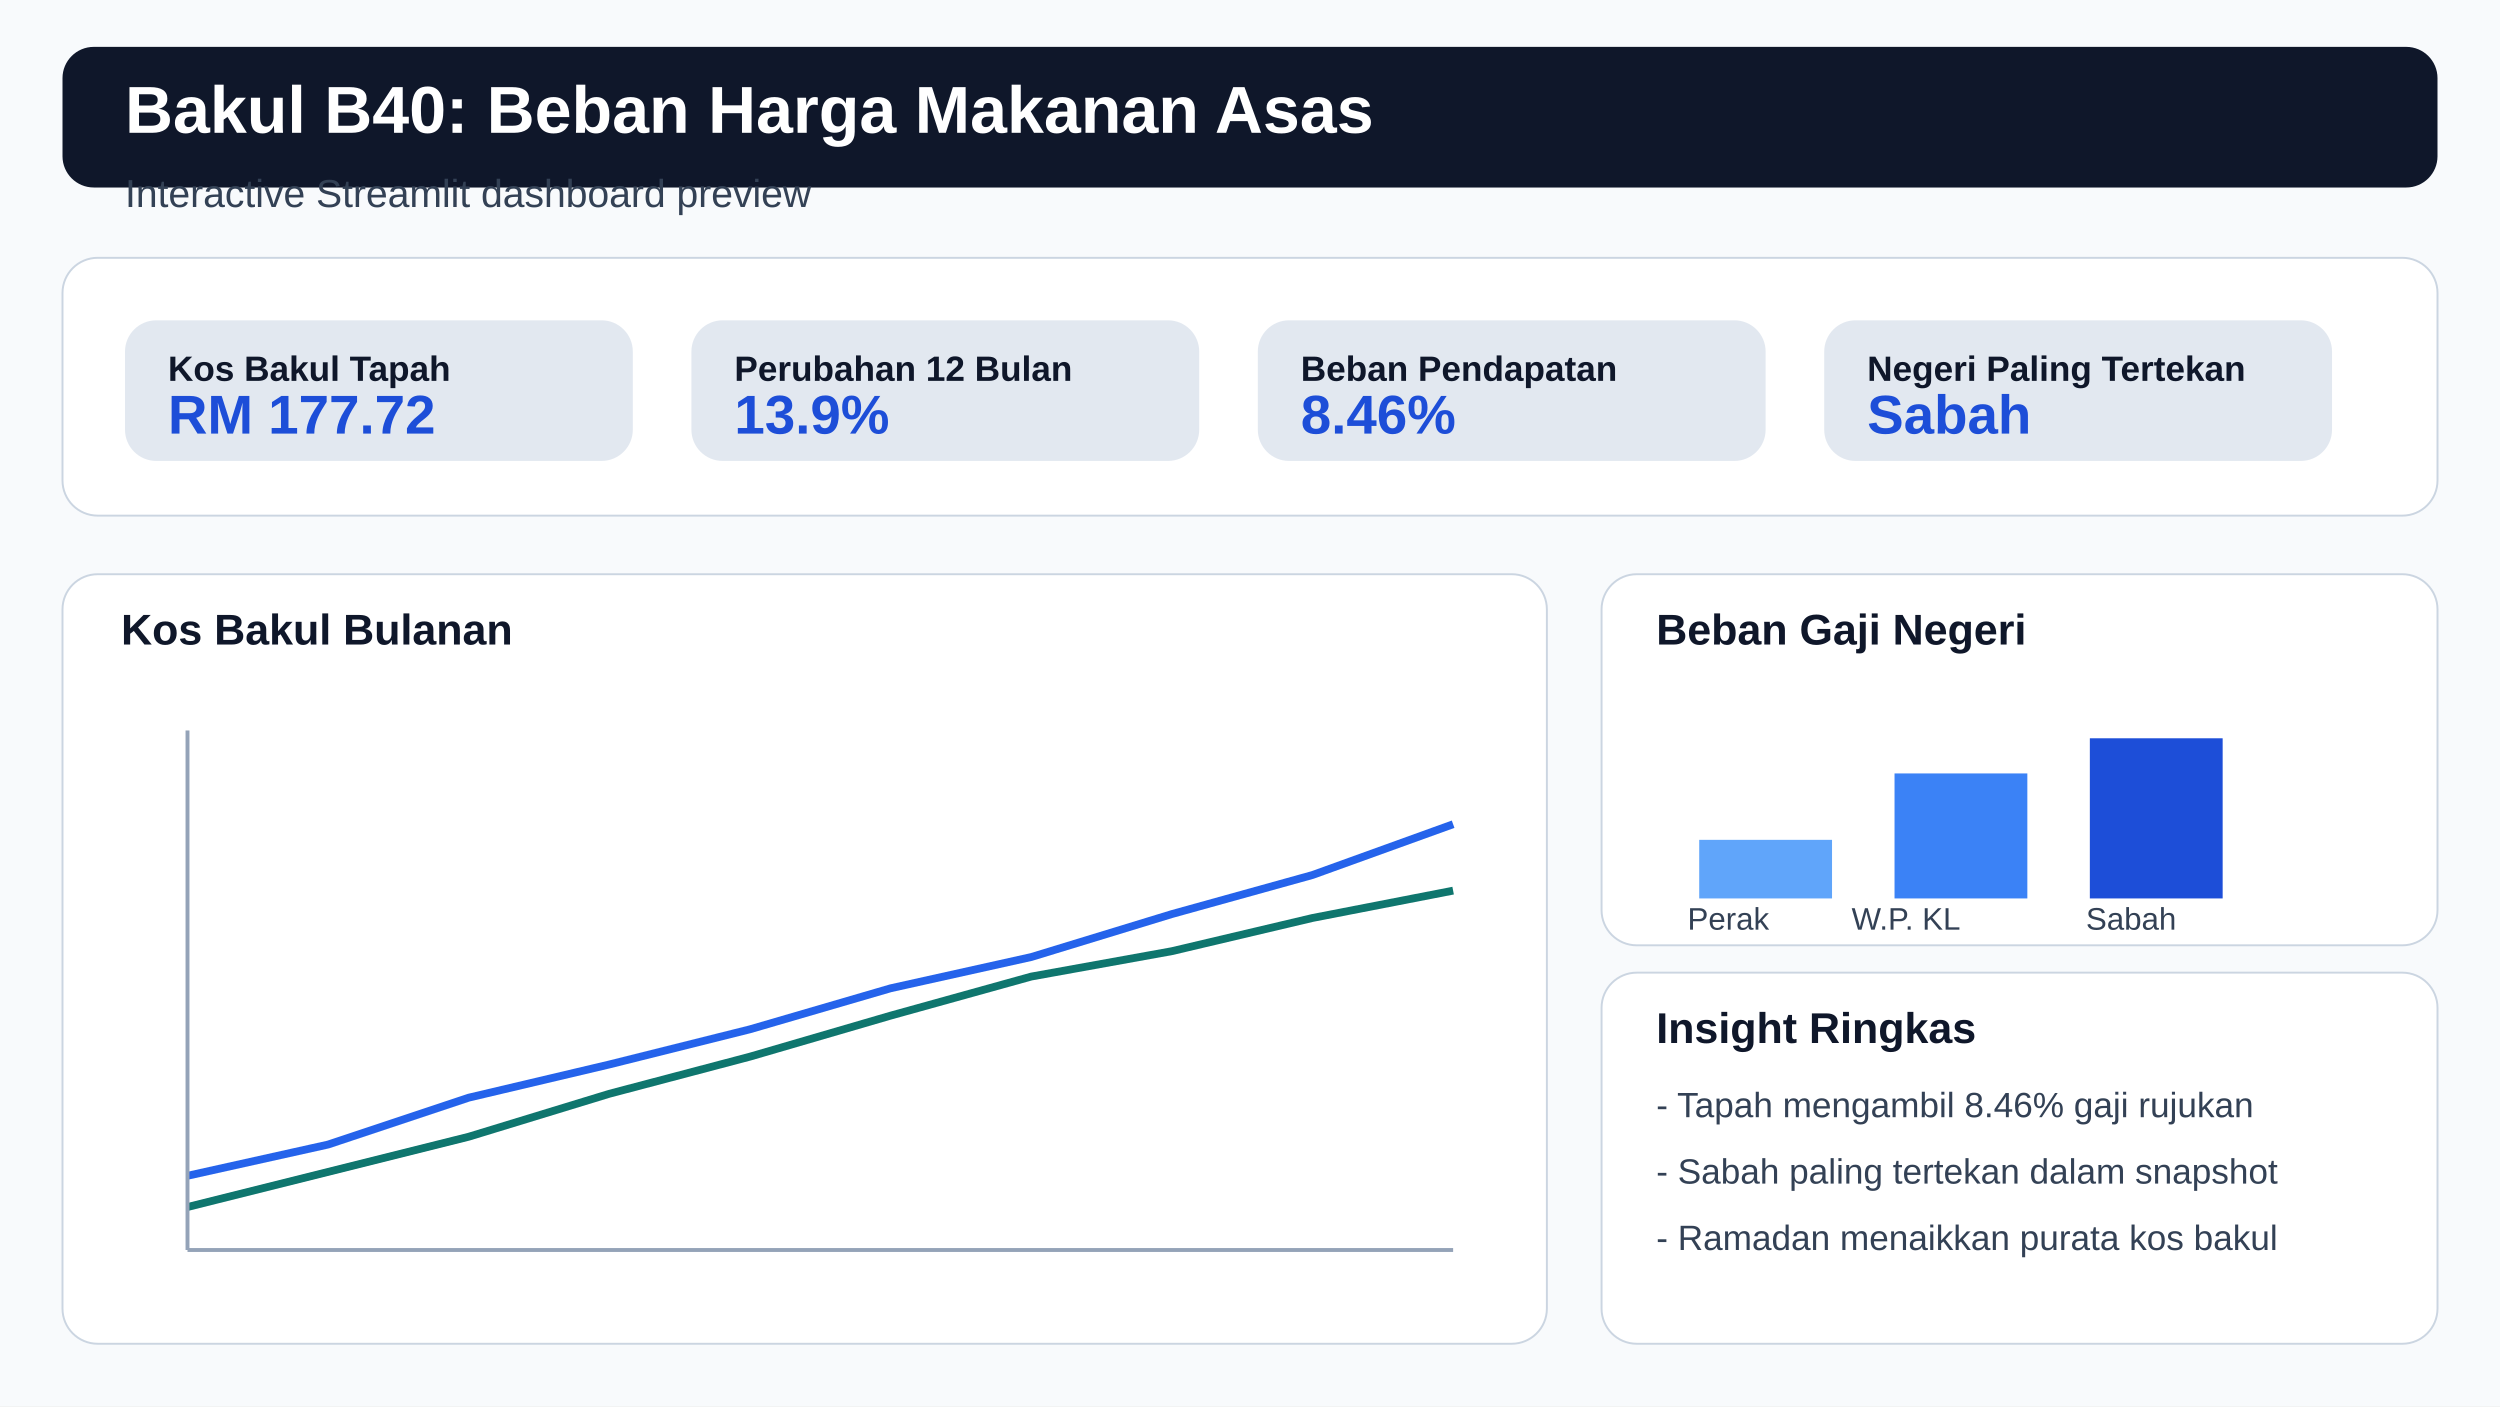
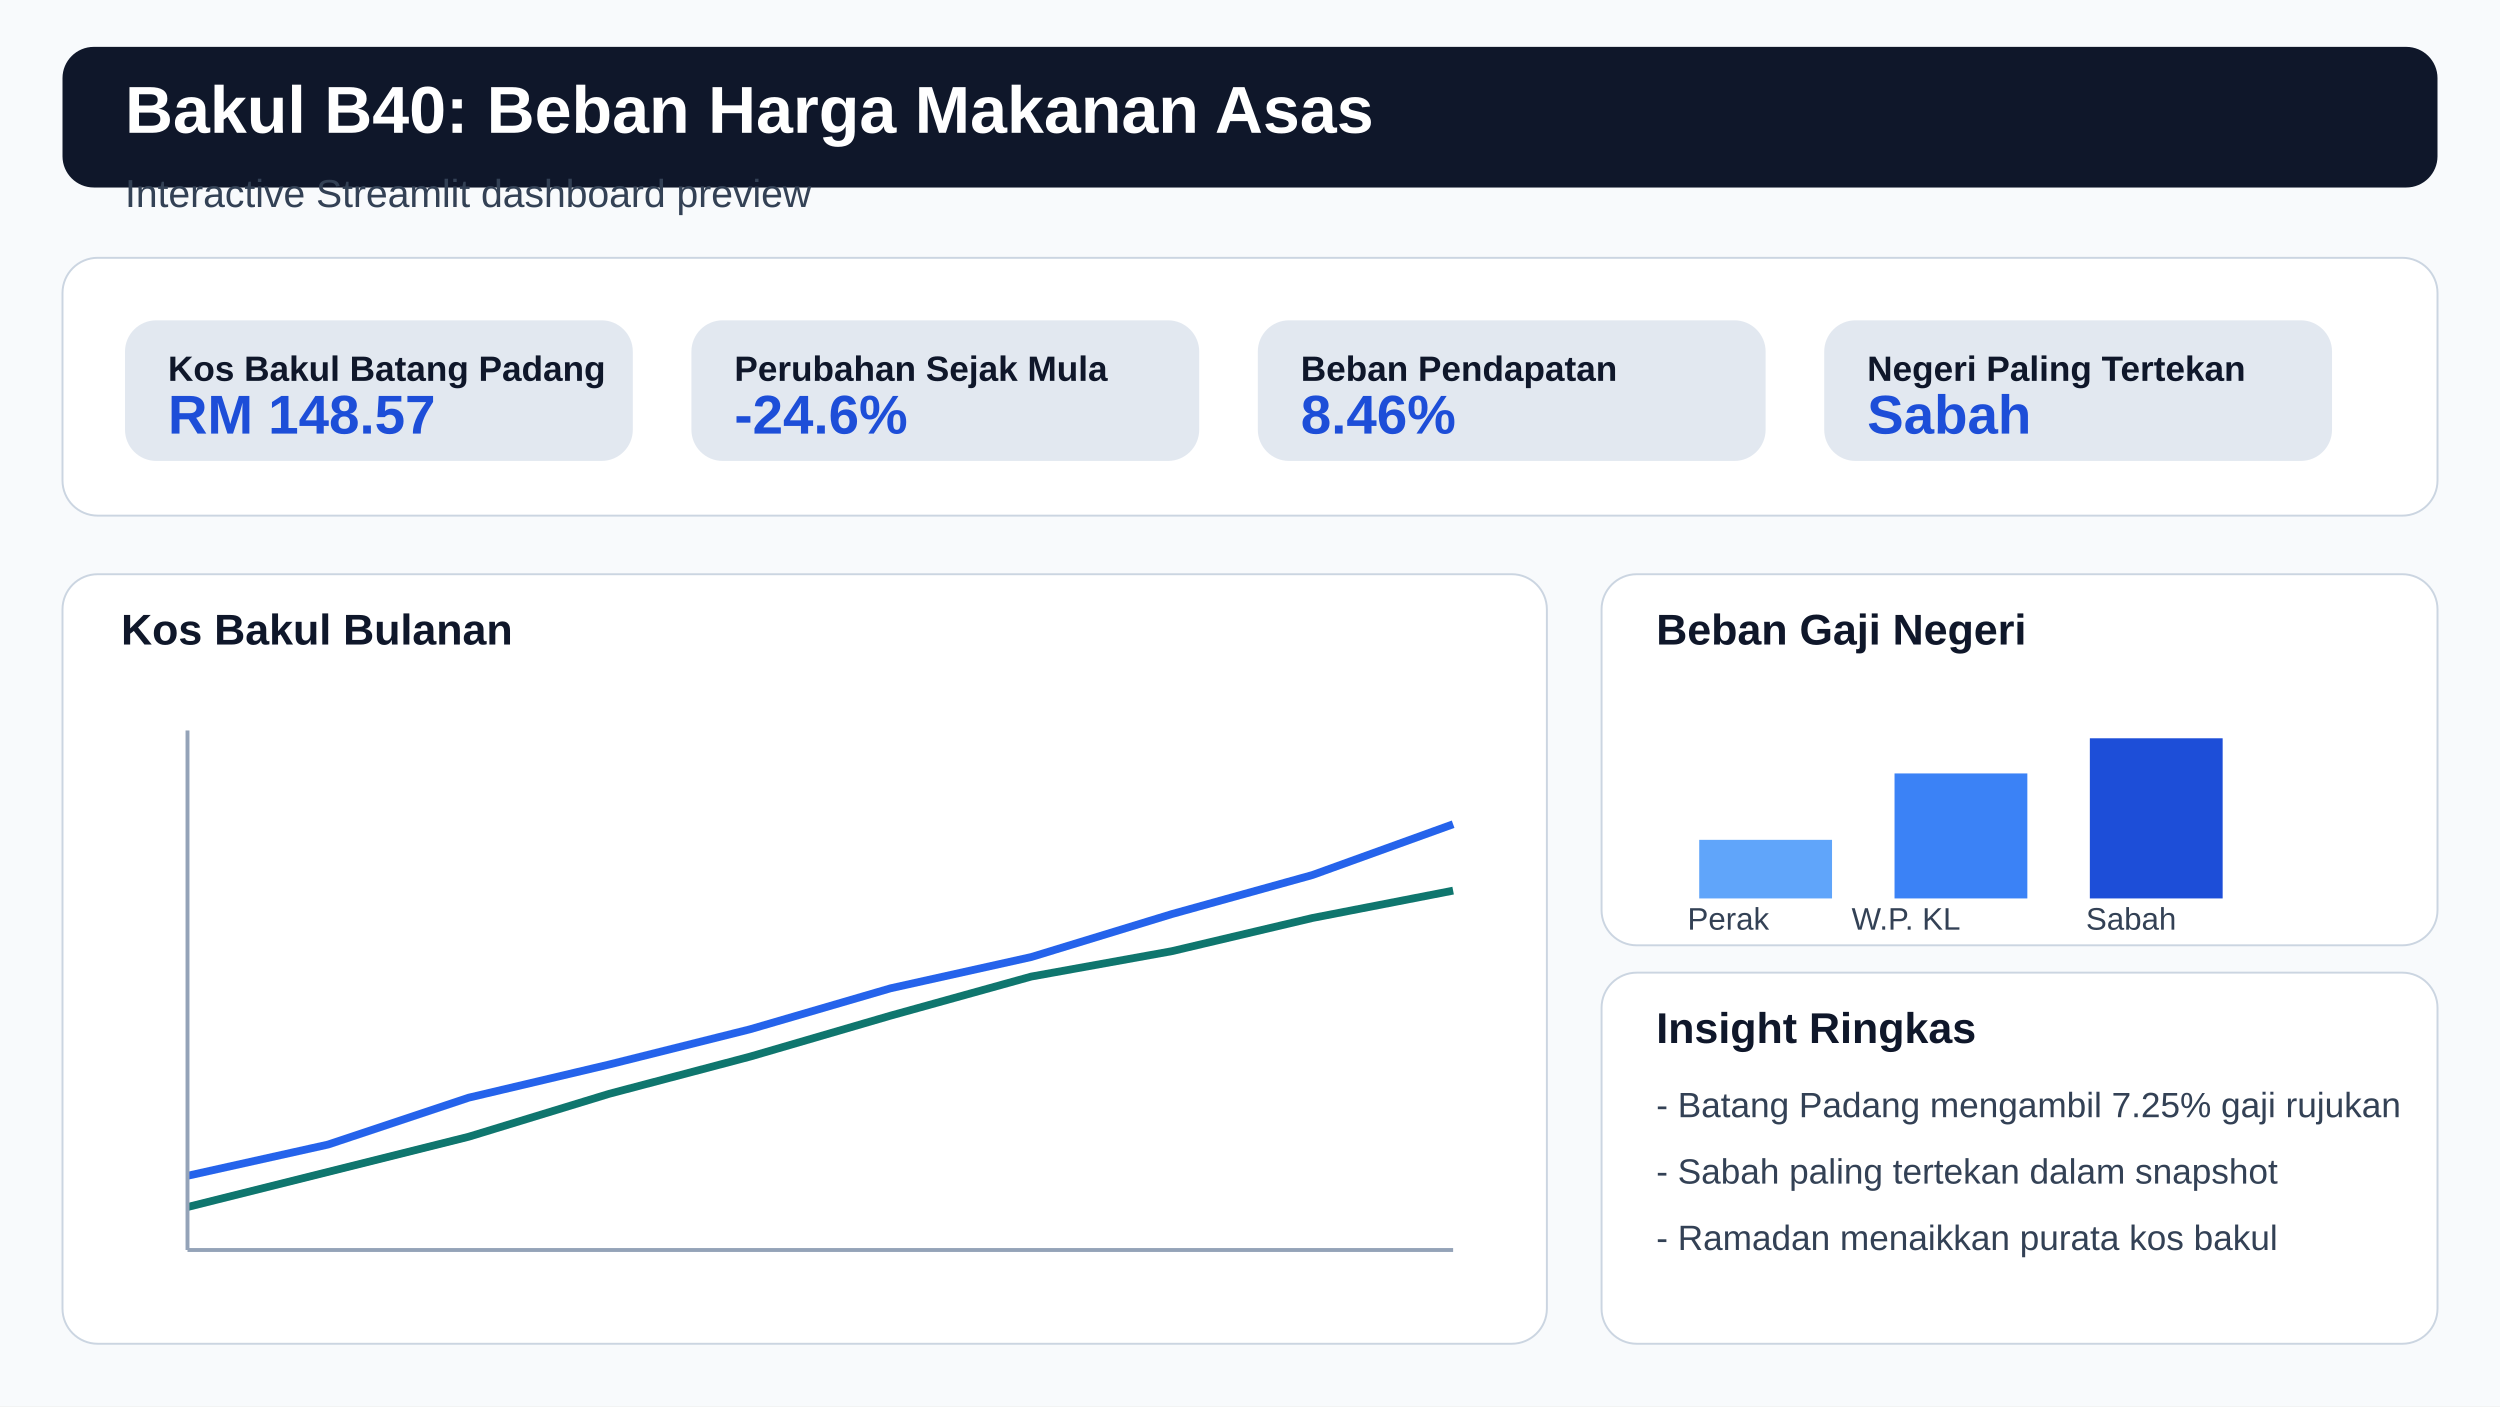
<svg xmlns="http://www.w3.org/2000/svg" width="1280" height="720" viewBox="0 0 1280 720" role="img" aria-label="Bakul B40 dashboard preview">
  <rect width="1280" height="720" fill="#f8fafc" />
  <rect x="32" y="24" width="1216" height="72" rx="16" fill="#0f172a" />
  <text x="64" y="68" fill="#ffffff" font-family="Arial, sans-serif" font-size="34" font-weight="700">Bakul B40: Beban Harga Makanan Asas</text>
  <text x="64" y="106" fill="#334155" font-family="Arial, sans-serif" font-size="20">Interactive Streamlit dashboard preview</text>
  <rect x="32" y="132" width="1216" height="132" rx="18" fill="#ffffff" stroke="#cbd5e1" />
  <rect x="64" y="164" width="260" height="72" rx="16" fill="#e2e8f0" />
  <rect x="354" y="164" width="260" height="72" rx="16" fill="#e2e8f0" />
  <rect x="644" y="164" width="260" height="72" rx="16" fill="#e2e8f0" />
  <rect x="934" y="164" width="260" height="72" rx="16" fill="#e2e8f0" />
-   <text x="86" y="195" fill="#0f172a" font-family="Arial, sans-serif" font-size="18" font-weight="700">Kos Bakul Tapah</text>
-   <text x="86" y="222" fill="#1d4ed8" font-family="Arial, sans-serif" font-size="28" font-weight="700">RM 177.72</text>
-   <text x="376" y="195" fill="#0f172a" font-family="Arial, sans-serif" font-size="18" font-weight="700">Perubahan 12 Bulan</text>
-   <text x="376" y="222" fill="#1d4ed8" font-family="Arial, sans-serif" font-size="28" font-weight="700">13.9%</text>
+   <text x="86" y="195" fill="#0f172a" font-family="Arial, sans-serif" font-size="18" font-weight="700">Kos Bakul Batang Padang</text>
+   <text x="86" y="222" fill="#1d4ed8" font-family="Arial, sans-serif" font-size="28" font-weight="700">RM 148.57</text>
+   <text x="376" y="195" fill="#0f172a" font-family="Arial, sans-serif" font-size="18" font-weight="700">Perubahan Sejak Mula</text>
+   <text x="376" y="222" fill="#1d4ed8" font-family="Arial, sans-serif" font-size="28" font-weight="700">-24.6%</text>
  <text x="666" y="195" fill="#0f172a" font-family="Arial, sans-serif" font-size="18" font-weight="700">Beban Pendapatan</text>
  <text x="666" y="222" fill="#1d4ed8" font-family="Arial, sans-serif" font-size="28" font-weight="700">8.46%</text>
  <text x="956" y="195" fill="#0f172a" font-family="Arial, sans-serif" font-size="18" font-weight="700">Negeri Paling Tertekan</text>
  <text x="956" y="222" fill="#1d4ed8" font-family="Arial, sans-serif" font-size="28" font-weight="700">Sabah</text>
  <rect x="32" y="294" width="760" height="394" rx="18" fill="#ffffff" stroke="#cbd5e1" />
  <rect x="820" y="294" width="428" height="190" rx="18" fill="#ffffff" stroke="#cbd5e1" />
  <rect x="820" y="498" width="428" height="190" rx="18" fill="#ffffff" stroke="#cbd5e1" />
  <text x="62" y="330" fill="#0f172a" font-family="Arial, sans-serif" font-size="22" font-weight="700">Kos Bakul Bulanan</text>
  <polyline fill="none" stroke="#2563eb" stroke-width="4" points="96,602 168,586 240,562 312,545 384,527 456,506 528,490 600,468 672,448 744,422" />
  <polyline fill="none" stroke="#0f766e" stroke-width="4" points="96,618 168,600 240,582 312,560 384,541 456,520 528,500 600,487 672,470 744,456" />
  <line x1="96" y1="640" x2="744" y2="640" stroke="#94a3b8" stroke-width="2" />
  <line x1="96" y1="374" x2="96" y2="640" stroke="#94a3b8" stroke-width="2" />
  <text x="848" y="330" fill="#0f172a" font-family="Arial, sans-serif" font-size="22" font-weight="700">Beban Gaji Negeri</text>
  <rect x="870" y="430" width="68" height="30" fill="#60a5fa" />
  <rect x="970" y="396" width="68" height="64" fill="#3b82f6" />
  <rect x="1070" y="378" width="68" height="82" fill="#1d4ed8" />
  <text x="864" y="476" fill="#334155" font-family="Arial, sans-serif" font-size="16">Perak</text>
  <text x="948" y="476" fill="#334155" font-family="Arial, sans-serif" font-size="16">W.P. KL</text>
  <text x="1068" y="476" fill="#334155" font-family="Arial, sans-serif" font-size="16">Sabah</text>
  <text x="848" y="534" fill="#0f172a" font-family="Arial, sans-serif" font-size="22" font-weight="700">Insight Ringkas</text>
-   <text x="848" y="572" fill="#334155" font-family="Arial, sans-serif" font-size="18">- Tapah mengambil 8.46% gaji rujukan</text>
+   <text x="848" y="572" fill="#334155" font-family="Arial, sans-serif" font-size="18">- Batang Padang mengambil 7.25% gaji rujukan</text>
  <text x="848" y="606" fill="#334155" font-family="Arial, sans-serif" font-size="18">- Sabah paling tertekan dalam snapshot</text>
  <text x="848" y="640" fill="#334155" font-family="Arial, sans-serif" font-size="18">- Ramadan menaikkan purata kos bakul</text>
</svg>
